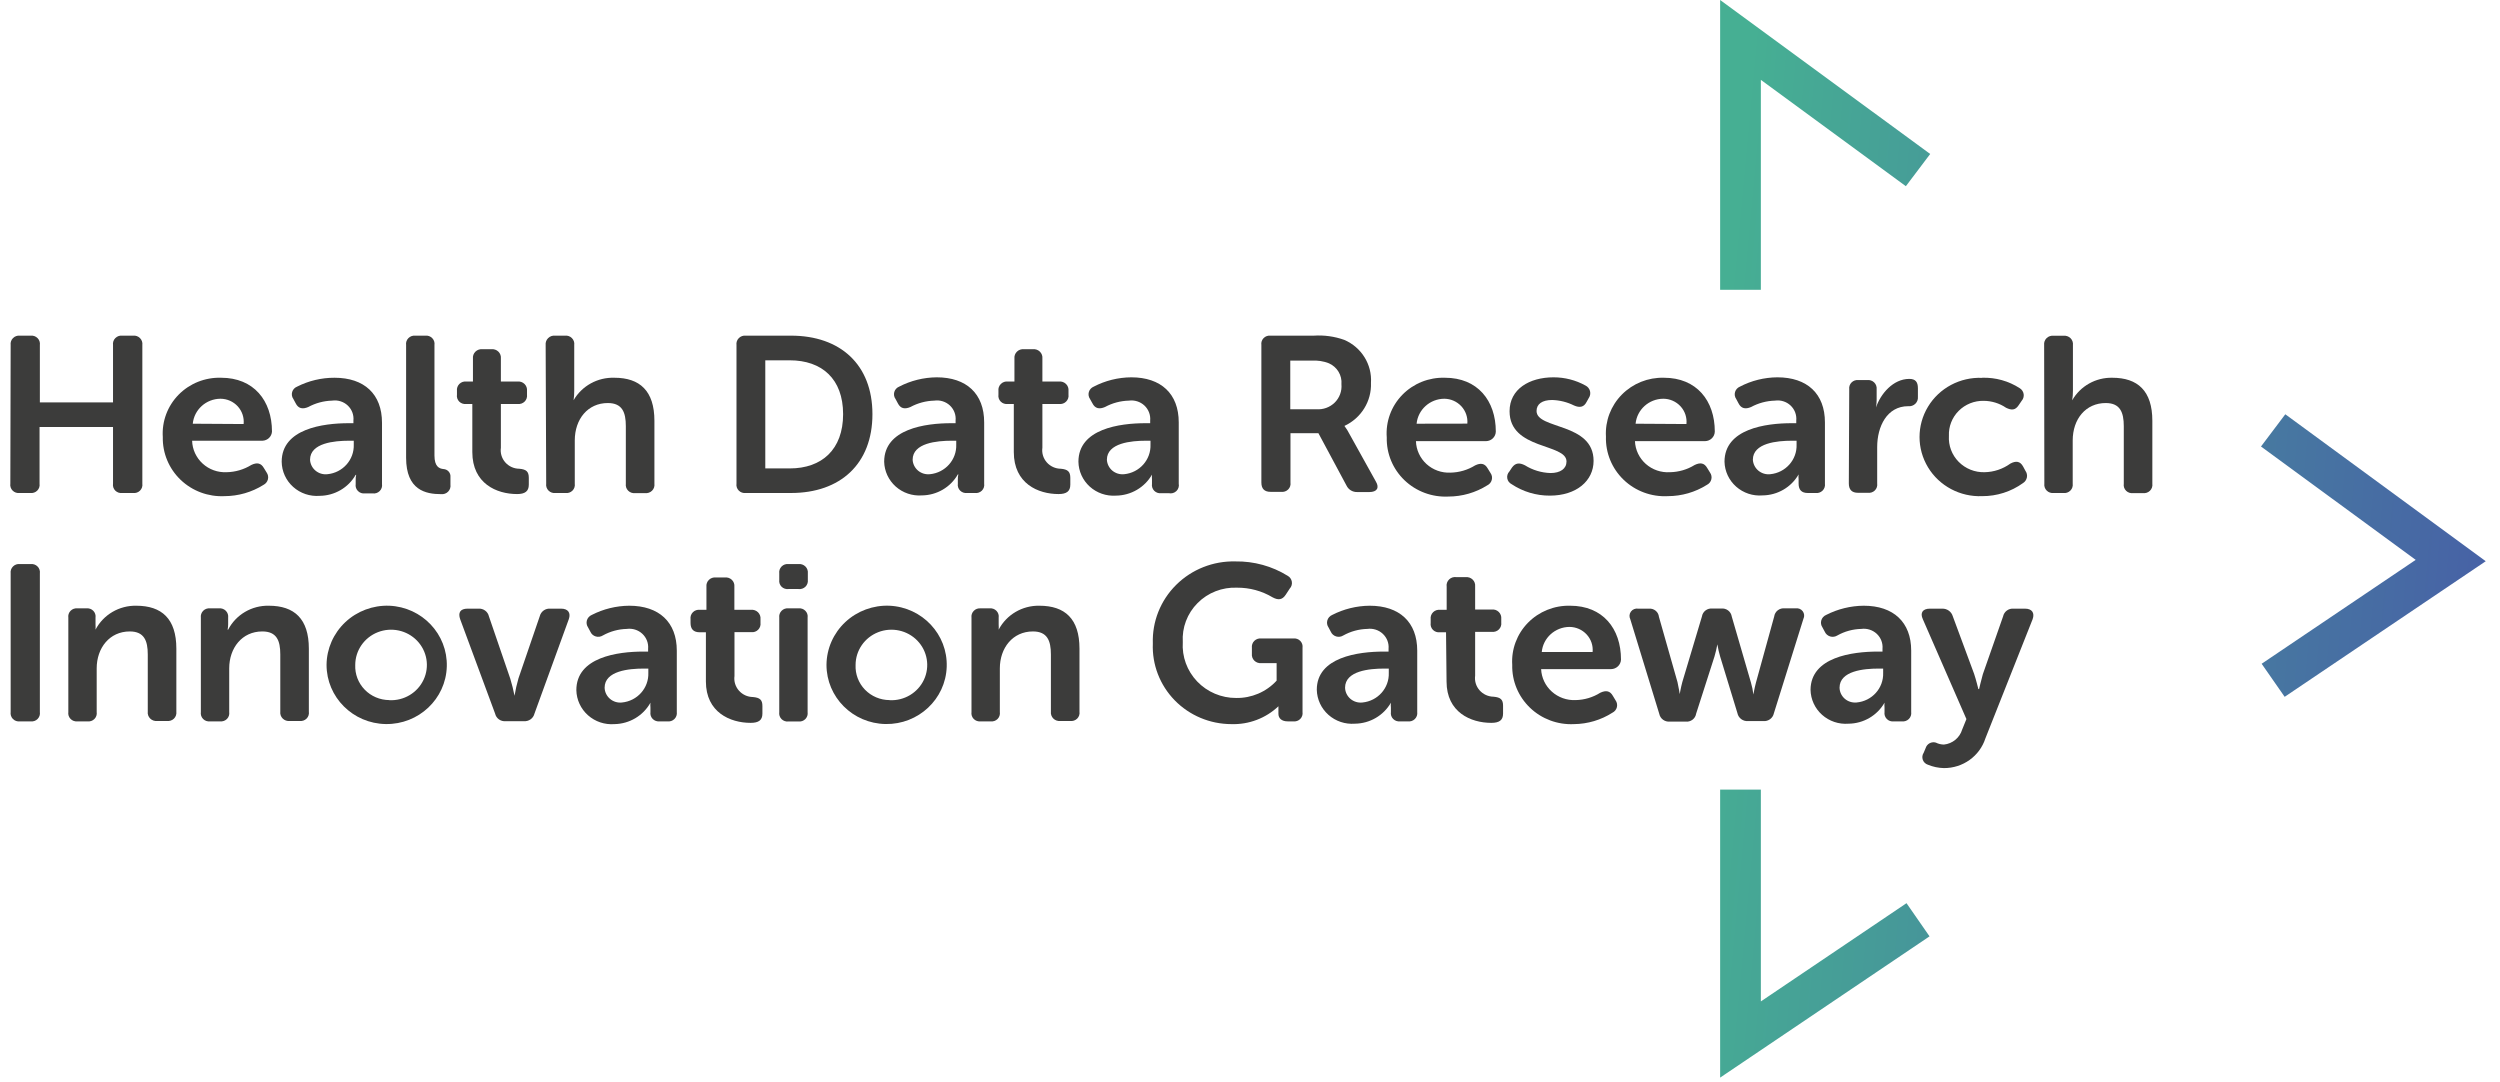
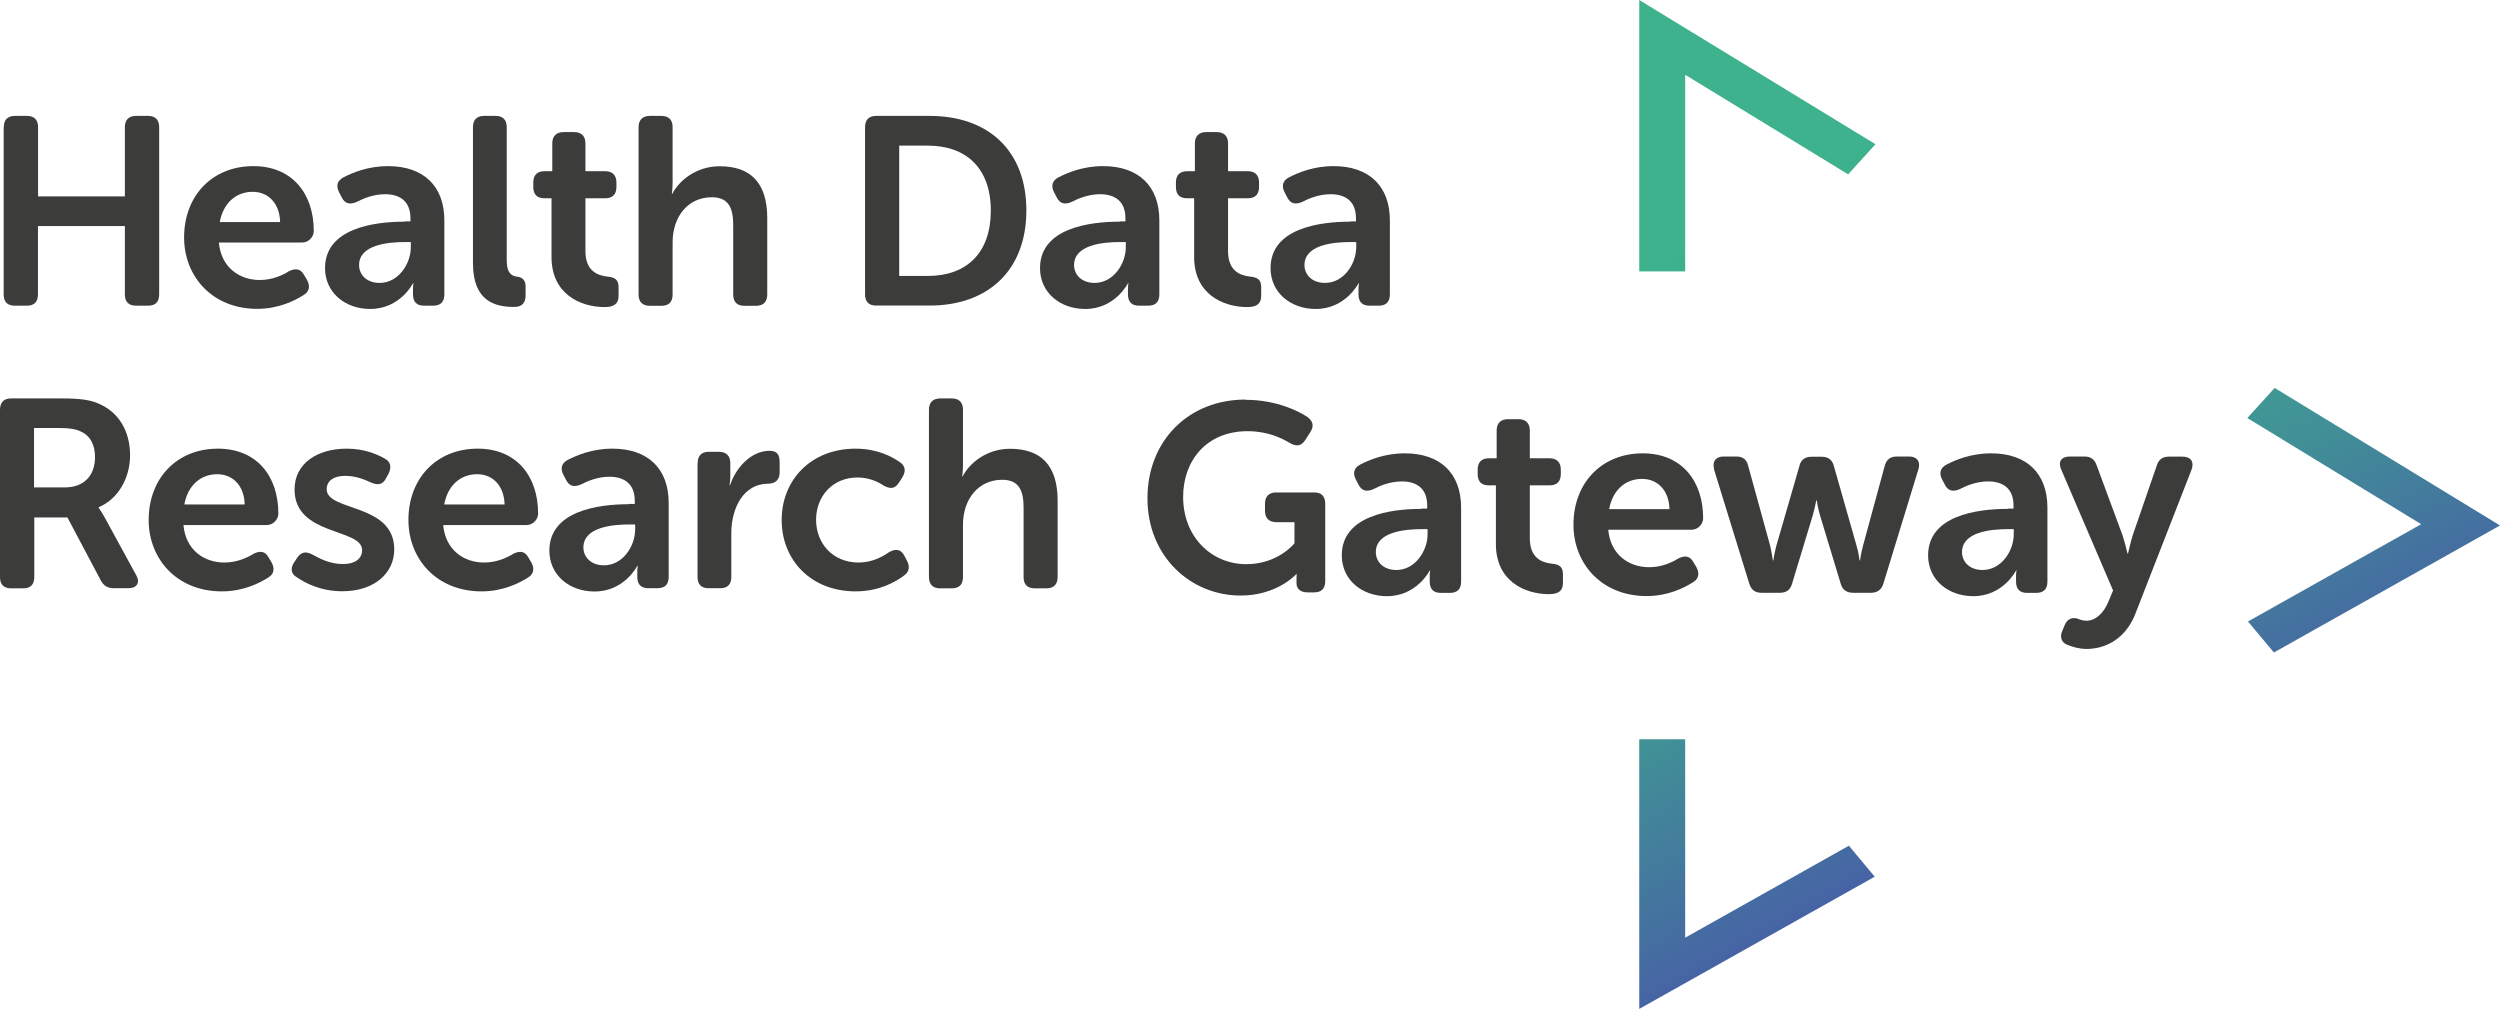
- <svg xmlns="http://www.w3.org/2000/svg" width="111" height="48" viewBox="0 0 111 48" fill="none">
-   <path d="M0.473 15.318C0.458 15.206 0.496 15.093 0.577 15.012C0.657 14.931 0.771 14.891 0.885 14.903H1.359C1.473 14.891 1.587 14.931 1.667 15.012C1.748 15.093 1.786 15.206 1.77 15.318V17.867H5.018V15.318C5.002 15.205 5.041 15.091 5.122 15.01C5.204 14.929 5.319 14.889 5.434 14.903H5.908C6.022 14.891 6.136 14.931 6.216 15.012C6.297 15.093 6.335 15.206 6.32 15.318V21.474C6.337 21.587 6.299 21.701 6.218 21.782C6.138 21.864 6.023 21.903 5.908 21.889H5.434C5.319 21.905 5.202 21.866 5.12 21.785C5.038 21.703 5 21.588 5.018 21.474V18.958H1.756V21.474C1.774 21.587 1.736 21.701 1.655 21.782C1.574 21.864 1.459 21.903 1.344 21.889H0.871C0.756 21.903 0.641 21.864 0.56 21.782C0.479 21.701 0.442 21.587 0.459 21.474L0.473 15.318Z" fill="#3C3C3B" />
-   <path fill-rule="evenodd" clip-rule="evenodd" d="M12.076 19.163C12.076 17.788 11.266 16.772 9.818 16.772C9.109 16.75 8.424 17.023 7.931 17.524C7.438 18.026 7.183 18.709 7.228 19.405C7.213 20.119 7.5 20.806 8.019 21.304C8.539 21.801 9.245 22.064 9.969 22.029C10.582 22.027 11.181 21.854 11.697 21.53C11.795 21.481 11.867 21.392 11.895 21.287C11.922 21.181 11.902 21.07 11.839 20.98L11.716 20.78C11.588 20.556 11.408 20.523 11.157 20.645C10.828 20.848 10.448 20.959 10.059 20.966C9.667 20.984 9.284 20.846 8.997 20.583C8.709 20.32 8.541 19.954 8.53 19.568H11.659C11.883 19.557 12.062 19.382 12.076 19.163ZM10.556 18.042C10.751 18.256 10.846 18.541 10.817 18.827L8.559 18.813C8.619 18.188 9.151 17.708 9.789 17.704C10.082 17.705 10.36 17.828 10.556 18.042Z" fill="#3C3C3B" />
-   <path fill-rule="evenodd" clip-rule="evenodd" d="M15.692 18.79H15.484C14.343 18.79 12.507 19.037 12.507 20.5C12.512 20.927 12.696 21.332 13.017 21.619C13.337 21.906 13.764 22.05 14.196 22.015C14.859 22.008 15.468 21.652 15.792 21.083H15.815C15.798 21.153 15.79 21.225 15.792 21.297V21.493C15.774 21.605 15.812 21.72 15.893 21.801C15.974 21.883 16.089 21.922 16.203 21.907H16.544C16.66 21.924 16.776 21.885 16.858 21.803C16.941 21.721 16.979 21.606 16.961 21.493V18.771C16.961 17.499 16.175 16.772 14.854 16.772C14.275 16.77 13.703 16.906 13.188 17.168C13.083 17.21 13.003 17.297 12.972 17.404C12.94 17.512 12.961 17.628 13.027 17.718L13.127 17.904C13.245 18.142 13.434 18.179 13.685 18.072C14.011 17.896 14.374 17.798 14.745 17.788C14.998 17.751 15.253 17.83 15.438 18.003C15.623 18.176 15.717 18.423 15.692 18.673V18.79ZM15.707 19.736C15.732 20.411 15.22 20.989 14.537 21.055H14.533C14.343 21.076 14.153 21.018 14.008 20.896C13.863 20.775 13.775 20.599 13.766 20.412C13.766 19.666 14.854 19.568 15.493 19.568H15.707V19.736Z" fill="#3C3C3B" />
-   <path d="M18.031 15.318C18.015 15.206 18.053 15.093 18.134 15.012C18.214 14.931 18.328 14.891 18.442 14.903H18.883C18.997 14.89 19.11 14.931 19.19 15.012C19.27 15.093 19.307 15.206 19.29 15.318V20.225C19.29 20.719 19.503 20.808 19.692 20.826C19.782 20.831 19.865 20.872 19.923 20.939C19.981 21.006 20.009 21.093 20 21.181V21.516C20.017 21.63 19.979 21.746 19.897 21.829C19.816 21.912 19.7 21.953 19.583 21.94C18.902 21.94 18.031 21.763 18.031 20.323V15.318Z" fill="#3C3C3B" />
-   <path d="M20.971 17.937H20.701C20.586 17.951 20.471 17.912 20.39 17.831C20.309 17.749 20.271 17.635 20.289 17.522V17.355C20.275 17.241 20.315 17.127 20.397 17.046C20.479 16.965 20.595 16.926 20.71 16.94H20.999V15.919C20.987 15.806 21.027 15.694 21.109 15.613C21.191 15.533 21.305 15.493 21.42 15.505H21.818C21.933 15.493 22.047 15.533 22.129 15.613C22.211 15.694 22.251 15.806 22.239 15.919V16.94H22.978C23.093 16.928 23.207 16.968 23.289 17.048C23.37 17.129 23.411 17.241 23.399 17.355V17.522C23.414 17.635 23.376 17.747 23.296 17.828C23.215 17.91 23.101 17.95 22.987 17.937H22.239V19.88C22.206 20.114 22.277 20.35 22.434 20.529C22.591 20.707 22.818 20.811 23.058 20.812C23.37 20.84 23.479 20.938 23.479 21.218V21.521C23.479 21.814 23.309 21.936 22.959 21.936C22.05 21.936 20.971 21.47 20.971 20.072V17.937Z" fill="#3C3C3B" />
-   <path d="M24.227 15.318C24.215 15.205 24.256 15.092 24.337 15.012C24.419 14.931 24.534 14.891 24.649 14.903H25.079C25.194 14.889 25.31 14.929 25.391 15.01C25.473 15.091 25.512 15.205 25.496 15.318V17.345C25.497 17.487 25.487 17.629 25.468 17.769C25.837 17.131 26.535 16.747 27.28 16.772C28.407 16.772 29.056 17.355 29.056 18.683V21.479C29.071 21.592 29.033 21.706 28.951 21.787C28.869 21.868 28.754 21.908 28.639 21.894H28.208C28.092 21.909 27.976 21.871 27.893 21.789C27.81 21.708 27.771 21.593 27.787 21.479V18.92C27.787 18.31 27.631 17.895 26.987 17.895C26.102 17.895 25.52 18.604 25.52 19.559V21.474C25.537 21.588 25.499 21.703 25.417 21.785C25.335 21.866 25.219 21.905 25.103 21.889H24.672C24.556 21.905 24.44 21.866 24.357 21.785C24.274 21.703 24.235 21.588 24.251 21.474L24.227 15.318Z" fill="#3C3C3B" />
-   <path fill-rule="evenodd" clip-rule="evenodd" d="M32.804 15.012C32.723 15.093 32.685 15.206 32.7 15.318V21.474C32.683 21.587 32.721 21.701 32.802 21.782C32.883 21.864 32.998 21.903 33.112 21.889H35.12C37.316 21.889 38.736 20.593 38.736 18.389C38.736 16.185 37.306 14.903 35.12 14.903H33.112C32.998 14.891 32.884 14.931 32.804 15.012ZM37.434 18.389C37.434 19.96 36.487 20.798 35.067 20.798H33.979V15.998H35.067C36.487 15.998 37.434 16.819 37.434 18.389Z" fill="#3C3C3B" />
-   <path fill-rule="evenodd" clip-rule="evenodd" d="M42.428 18.79H42.234C41.093 18.79 39.257 19.037 39.257 20.5C39.267 20.921 39.453 21.319 39.769 21.602C40.086 21.884 40.506 22.027 40.933 21.996C41.596 21.989 42.204 21.634 42.528 21.064H42.551C42.534 21.134 42.526 21.206 42.528 21.279V21.474C42.511 21.587 42.548 21.701 42.629 21.782C42.71 21.864 42.825 21.903 42.94 21.889H43.281C43.396 21.905 43.513 21.866 43.595 21.785C43.677 21.703 43.715 21.588 43.697 21.474V18.753C43.697 17.48 42.911 16.753 41.591 16.753C41.008 16.758 40.435 16.9 39.92 17.168C39.815 17.211 39.736 17.299 39.706 17.406C39.675 17.513 39.697 17.628 39.763 17.718L39.863 17.904C39.981 18.142 40.17 18.179 40.421 18.072C40.747 17.896 41.11 17.798 41.482 17.788C41.734 17.751 41.989 17.83 42.175 18.003C42.359 18.176 42.453 18.424 42.428 18.673V18.79ZM42.457 19.736C42.483 20.411 41.97 20.989 41.288 21.055H41.283C41.094 21.074 40.905 21.016 40.761 20.895C40.617 20.773 40.53 20.598 40.521 20.412C40.521 19.666 41.609 19.568 42.248 19.568H42.457V19.736Z" fill="#3C3C3B" />
-   <path d="M45.013 17.937H44.743C44.628 17.951 44.513 17.912 44.432 17.831C44.352 17.749 44.314 17.635 44.331 17.522V17.355C44.317 17.241 44.357 17.127 44.44 17.046C44.522 16.965 44.637 16.926 44.753 16.94H45.041V15.919C45.029 15.806 45.07 15.694 45.152 15.613C45.233 15.533 45.348 15.493 45.463 15.505H45.86C45.975 15.493 46.09 15.533 46.171 15.613C46.253 15.694 46.294 15.806 46.282 15.919V16.94H47.02C47.135 16.928 47.249 16.968 47.331 17.048C47.413 17.129 47.453 17.241 47.441 17.355V17.522C47.457 17.635 47.419 17.747 47.338 17.828C47.258 17.91 47.144 17.95 47.03 17.937H46.282V19.88C46.249 20.114 46.32 20.35 46.477 20.529C46.634 20.707 46.861 20.811 47.101 20.812C47.408 20.84 47.522 20.938 47.522 21.218V21.521C47.522 21.814 47.352 21.936 47.001 21.936C46.092 21.936 45.013 21.47 45.013 20.072V17.937Z" fill="#3C3C3B" />
-   <path fill-rule="evenodd" clip-rule="evenodd" d="M51.068 18.79H50.859C49.718 18.79 47.882 19.037 47.882 20.5C47.889 20.921 48.071 21.321 48.386 21.606C48.701 21.89 49.121 22.035 49.548 22.006C50.212 21.999 50.823 21.644 51.148 21.073C51.141 21.145 51.141 21.216 51.148 21.288V21.483C51.131 21.596 51.168 21.71 51.249 21.792C51.33 21.873 51.445 21.913 51.56 21.898H51.896C52.017 21.924 52.143 21.888 52.232 21.803C52.321 21.717 52.36 21.594 52.336 21.474V18.753C52.336 17.48 51.546 16.753 50.23 16.753C49.647 16.757 49.074 16.899 48.559 17.168C48.455 17.211 48.376 17.299 48.345 17.405C48.314 17.512 48.333 17.627 48.398 17.718L48.502 17.904C48.62 18.142 48.81 18.179 49.06 18.072C49.386 17.895 49.749 17.798 50.121 17.788C50.373 17.753 50.627 17.833 50.812 18.005C50.996 18.178 51.09 18.424 51.068 18.673V18.79ZM51.082 19.736C51.108 20.411 50.595 20.989 49.912 21.055H49.908C49.719 21.074 49.53 21.016 49.386 20.895C49.242 20.773 49.155 20.598 49.146 20.412C49.146 19.666 50.234 19.568 50.873 19.568H51.082V19.736Z" fill="#3C3C3B" />
-   <path fill-rule="evenodd" clip-rule="evenodd" d="M56.104 15.012C56.025 15.093 55.988 15.206 56.005 15.318V21.423C56.005 21.703 56.142 21.838 56.412 21.838H56.885C57 21.852 57.115 21.813 57.196 21.731C57.277 21.65 57.314 21.536 57.297 21.423V19.233H58.537L59.787 21.563C59.873 21.742 60.059 21.853 60.26 21.847H60.8C61.131 21.847 61.259 21.665 61.089 21.381L59.919 19.275C59.855 19.147 59.779 19.025 59.692 18.911C60.439 18.564 60.903 17.812 60.871 17C60.924 16.181 60.448 15.416 59.683 15.09C59.251 14.936 58.792 14.873 58.334 14.903H56.412C56.298 14.89 56.184 14.931 56.104 15.012ZM59.264 17.872C59.048 18.085 58.748 18.195 58.443 18.17H57.288V16.012H58.234C58.496 15.995 58.758 16.034 59.001 16.129C59.37 16.291 59.595 16.665 59.56 17.061C59.587 17.361 59.479 17.658 59.264 17.872Z" fill="#3C3C3B" />
-   <path fill-rule="evenodd" clip-rule="evenodd" d="M66.414 19.163C66.414 17.788 65.605 16.772 64.156 16.772C63.444 16.749 62.756 17.025 62.263 17.53C61.77 18.036 61.519 18.725 61.572 19.424C61.555 20.137 61.84 20.825 62.359 21.322C62.878 21.82 63.584 22.082 64.308 22.047C64.92 22.046 65.519 21.873 66.035 21.549C66.135 21.501 66.208 21.412 66.235 21.306C66.263 21.2 66.242 21.088 66.177 20.999L66.054 20.799C65.927 20.575 65.747 20.542 65.496 20.663C65.166 20.867 64.787 20.979 64.397 20.985C64.005 21.003 63.623 20.864 63.335 20.602C63.048 20.339 62.88 19.973 62.868 19.587H65.979C66.216 19.584 66.409 19.397 66.414 19.163ZM64.883 18.037C65.077 18.247 65.174 18.526 65.15 18.809L62.897 18.813C62.958 18.188 63.489 17.708 64.128 17.704C64.416 17.707 64.689 17.828 64.883 18.037Z" fill="#3C3C3B" />
-   <path d="M67.016 20.934L67.134 20.756C67.285 20.552 67.456 20.533 67.707 20.659C68.047 20.872 68.439 20.991 68.843 21.003C69.283 21.003 69.553 20.808 69.553 20.491C69.553 19.675 67.025 19.983 67.025 18.259C67.025 17.275 67.906 16.753 68.975 16.753C69.473 16.752 69.962 16.877 70.395 17.117C70.495 17.166 70.568 17.256 70.596 17.362C70.624 17.468 70.604 17.581 70.542 17.672L70.443 17.849C70.324 18.082 70.135 18.114 69.884 18.002C69.583 17.852 69.251 17.769 68.914 17.76C68.474 17.76 68.223 17.937 68.223 18.249C68.223 19.074 70.755 18.753 70.755 20.463C70.755 21.348 69.993 22.006 68.814 22.006C68.209 22.009 67.617 21.831 67.115 21.497C67.013 21.446 66.942 21.351 66.923 21.24C66.903 21.129 66.938 21.016 67.016 20.934Z" fill="#3C3C3B" />
-   <path fill-rule="evenodd" clip-rule="evenodd" d="M76.137 19.163C76.137 17.788 75.328 16.772 73.879 16.772C73.177 16.753 72.499 17.024 72.01 17.52C71.52 18.016 71.264 18.691 71.304 19.382C71.281 20.101 71.565 20.798 72.088 21.301C72.611 21.804 73.324 22.068 74.055 22.029C74.667 22.027 75.266 21.855 75.782 21.53C75.882 21.482 75.955 21.393 75.982 21.287C76.01 21.182 75.988 21.069 75.924 20.98L75.801 20.78C75.674 20.556 75.494 20.523 75.243 20.645C74.913 20.849 74.534 20.96 74.144 20.966C73.752 20.99 73.366 20.858 73.073 20.598C72.781 20.338 72.608 19.974 72.592 19.587H75.702C75.939 19.584 76.132 19.397 76.137 19.163ZM74.617 18.042C74.813 18.256 74.907 18.541 74.878 18.827L72.62 18.813C72.681 18.188 73.212 17.708 73.851 17.704C74.143 17.705 74.421 17.828 74.617 18.042Z" fill="#3C3C3B" />
-   <path fill-rule="evenodd" clip-rule="evenodd" d="M79.754 18.79H79.546C78.405 18.79 76.568 19.037 76.568 20.5C76.578 20.924 76.765 21.324 77.085 21.607C77.405 21.89 77.829 22.031 78.258 21.996C78.922 21.989 79.532 21.634 79.858 21.064C79.85 21.135 79.85 21.207 79.858 21.279V21.474C79.858 21.754 79.995 21.889 80.265 21.889H80.606C80.722 21.905 80.838 21.866 80.921 21.785C81.004 21.703 81.043 21.588 81.027 21.474V18.753C81.027 17.48 80.237 16.753 78.916 16.753C78.335 16.757 77.763 16.899 77.25 17.168C77.146 17.211 77.067 17.299 77.036 17.405C77.005 17.512 77.024 17.627 77.089 17.718L77.188 17.904C77.306 18.142 77.496 18.179 77.747 18.072C78.072 17.896 78.436 17.798 78.807 17.788C79.059 17.751 79.315 17.83 79.5 18.003C79.685 18.176 79.778 18.424 79.754 18.673V18.79ZM79.768 19.736C79.794 20.411 79.281 20.989 78.599 21.055C78.409 21.076 78.218 21.018 78.072 20.897C77.926 20.775 77.838 20.6 77.827 20.412C77.827 19.666 78.916 19.568 79.555 19.568H79.768V19.736Z" fill="#3C3C3B" />
-   <path d="M82.106 17.285C82.091 17.174 82.129 17.062 82.208 16.982C82.288 16.902 82.4 16.862 82.514 16.875H82.902C83.016 16.861 83.131 16.9 83.213 16.98C83.295 17.059 83.335 17.172 83.323 17.285V17.751C83.323 17.865 83.313 17.978 83.295 18.091C83.493 17.494 84.052 16.823 84.772 16.823C85.051 16.823 85.155 16.963 85.155 17.238V17.62C85.166 17.735 85.123 17.848 85.04 17.928C84.956 18.009 84.84 18.048 84.724 18.035C83.778 18.035 83.347 18.939 83.347 19.852V21.465C83.364 21.578 83.326 21.692 83.246 21.773C83.165 21.855 83.05 21.894 82.935 21.88H82.495C82.225 21.88 82.088 21.744 82.088 21.465L82.106 17.285Z" fill="#3C3C3B" />
-   <path d="M88.009 16.772C88.602 16.754 89.185 16.917 89.68 17.238C89.773 17.297 89.835 17.392 89.851 17.5C89.866 17.607 89.833 17.716 89.761 17.797L89.628 17.993C89.477 18.221 89.311 18.221 89.07 18.105C88.779 17.907 88.434 17.8 88.08 17.797C87.661 17.788 87.257 17.95 86.963 18.245C86.67 18.54 86.514 18.941 86.532 19.354C86.506 19.78 86.662 20.198 86.964 20.504C87.266 20.811 87.685 20.979 88.118 20.966C88.529 20.958 88.928 20.824 89.259 20.584C89.51 20.449 89.699 20.477 89.827 20.715L89.927 20.901C89.99 20.987 90.015 21.095 89.994 21.199C89.973 21.304 89.909 21.395 89.818 21.451C89.293 21.829 88.659 22.032 88.009 22.029C87.03 22.069 86.106 21.578 85.604 20.749C85.102 19.919 85.102 18.886 85.604 18.057C86.106 17.227 87.03 16.736 88.009 16.777V16.772Z" fill="#3C3C3B" />
-   <path d="M90.76 15.318C90.747 15.204 90.788 15.091 90.871 15.011C90.954 14.931 91.07 14.893 91.186 14.908H91.617C91.732 14.894 91.847 14.934 91.93 15.014C92.012 15.095 92.052 15.209 92.038 15.323V17.35C92.039 17.492 92.028 17.634 92.005 17.774C92.365 17.142 93.049 16.757 93.785 16.772C94.916 16.772 95.564 17.355 95.564 18.683V21.479C95.58 21.593 95.541 21.708 95.458 21.789C95.376 21.871 95.259 21.909 95.143 21.894H94.717C94.601 21.911 94.483 21.873 94.4 21.791C94.316 21.709 94.278 21.593 94.296 21.479V18.92C94.296 18.31 94.135 17.895 93.496 17.895C92.606 17.895 92.028 18.604 92.028 19.559V21.474C92.044 21.588 92.005 21.703 91.922 21.785C91.84 21.866 91.723 21.905 91.607 21.889H91.186C91.071 21.903 90.955 21.864 90.874 21.782C90.792 21.701 90.754 21.587 90.769 21.474L90.76 15.318Z" fill="#3C3C3B" />
-   <path d="M0.473 25.459C0.458 25.346 0.496 25.233 0.577 25.152C0.657 25.071 0.771 25.031 0.885 25.044H1.359C1.473 25.031 1.587 25.071 1.667 25.152C1.748 25.233 1.786 25.346 1.77 25.459V31.615C1.788 31.727 1.75 31.841 1.669 31.923C1.588 32.005 1.473 32.044 1.359 32.029H0.885C0.77 32.044 0.655 32.005 0.574 31.923C0.494 31.841 0.456 31.727 0.473 31.615V25.459Z" fill="#3C3C3B" />
-   <path d="M3.034 27.425C3.017 27.314 3.054 27.2 3.134 27.119C3.214 27.038 3.327 26.998 3.441 27.011H3.834C3.948 26.998 4.062 27.038 4.142 27.119C4.222 27.2 4.258 27.314 4.241 27.425V27.728C4.246 27.804 4.246 27.881 4.241 27.956C4.589 27.292 5.291 26.88 6.05 26.894C7.181 26.894 7.83 27.472 7.83 28.8V31.596C7.845 31.71 7.806 31.825 7.724 31.907C7.641 31.988 7.524 32.026 7.408 32.011H6.982C6.867 32.025 6.751 31.985 6.669 31.904C6.587 31.823 6.547 31.71 6.561 31.596V29.056C6.561 28.446 6.4 28.036 5.761 28.036C4.862 28.036 4.293 28.772 4.293 29.676V31.615C4.311 31.727 4.273 31.842 4.192 31.923C4.112 32.005 3.996 32.044 3.882 32.029H3.441C3.327 32.042 3.214 32.002 3.134 31.921C3.054 31.84 3.017 31.727 3.034 31.615V27.425Z" fill="#3C3C3B" />
-   <path d="M8.918 27.425C8.903 27.313 8.941 27.2 9.021 27.119C9.102 27.038 9.216 26.998 9.33 27.011H9.718C9.833 26.998 9.946 27.038 10.027 27.119C10.107 27.2 10.145 27.313 10.13 27.425V27.728C10.129 27.805 10.121 27.881 10.106 27.956H10.13C10.476 27.29 11.178 26.877 11.938 26.894C13.065 26.894 13.713 27.472 13.713 28.8V31.596C13.731 31.71 13.693 31.825 13.611 31.907C13.529 31.988 13.412 32.027 13.297 32.011H12.866C12.751 32.025 12.635 31.985 12.553 31.904C12.471 31.823 12.431 31.71 12.445 31.596V29.056C12.445 28.446 12.289 28.036 11.645 28.036C10.745 28.036 10.177 28.772 10.177 29.676V31.615C10.194 31.727 10.158 31.84 10.078 31.921C9.998 32.002 9.884 32.042 9.77 32.029H9.33C9.215 32.044 9.1 32.005 9.019 31.923C8.938 31.841 8.901 31.727 8.918 31.615V27.425Z" fill="#3C3C3B" />
-   <path fill-rule="evenodd" clip-rule="evenodd" d="M19.838 29.595C19.88 28.159 18.742 26.955 17.283 26.894C16.558 26.869 15.853 27.133 15.329 27.627C14.805 28.122 14.505 28.803 14.499 29.518C14.498 30.955 15.67 32.127 17.13 32.148C18.59 32.169 19.796 31.032 19.838 29.595ZM18.808 30.178C18.537 30.76 17.933 31.121 17.283 31.088V31.084C16.87 31.081 16.475 30.914 16.191 30.619C15.906 30.325 15.755 29.929 15.773 29.522C15.774 28.882 16.171 28.307 16.775 28.07C17.379 27.833 18.069 27.982 18.517 28.446C18.965 28.911 19.08 29.597 18.808 30.178Z" fill="#3C3C3B" />
-   <path d="M20.431 27.491C20.331 27.206 20.431 27.024 20.762 27.024H21.236C21.459 27.006 21.662 27.153 21.709 27.369L22.656 30.133C22.732 30.383 22.795 30.636 22.845 30.892C22.888 30.631 22.946 30.373 23.02 30.119L23.967 27.355C24.02 27.145 24.221 27.004 24.44 27.024H24.914C25.221 27.024 25.354 27.211 25.255 27.491L23.73 31.685C23.679 31.897 23.477 32.04 23.257 32.02H22.457C22.235 32.044 22.031 31.899 21.983 31.685L20.431 27.491Z" fill="#3C3C3B" />
-   <path fill-rule="evenodd" clip-rule="evenodd" d="M28.776 28.93H28.563C27.427 28.93 25.586 29.177 25.59 30.645C25.599 31.07 25.786 31.472 26.106 31.757C26.426 32.042 26.851 32.184 27.28 32.151C27.948 32.14 28.559 31.777 28.88 31.2C28.873 31.273 28.873 31.346 28.88 31.419V31.615C28.863 31.727 28.9 31.84 28.98 31.921C29.06 32.002 29.174 32.042 29.288 32.029H29.628C29.744 32.045 29.861 32.007 29.944 31.925C30.026 31.844 30.066 31.729 30.05 31.615V28.889C30.05 27.621 29.259 26.894 27.938 26.894C27.358 26.899 26.787 27.039 26.272 27.304C26.168 27.348 26.09 27.436 26.058 27.544C26.027 27.651 26.047 27.767 26.111 27.859L26.211 28.045C26.254 28.148 26.342 28.226 26.45 28.258C26.558 28.291 26.675 28.274 26.769 28.213C27.093 28.033 27.457 27.933 27.829 27.924C28.081 27.889 28.336 27.969 28.52 28.141C28.705 28.314 28.799 28.56 28.776 28.809V28.93ZM28.786 29.872C28.811 30.547 28.299 31.125 27.616 31.191C27.424 31.213 27.23 31.154 27.084 31.029C26.937 30.904 26.85 30.725 26.845 30.534C26.845 29.783 27.934 29.685 28.573 29.685H28.786V29.872Z" fill="#3C3C3B" />
-   <path d="M31.342 28.073H31.067C30.797 28.073 30.66 27.938 30.66 27.658V27.491C30.645 27.377 30.683 27.264 30.765 27.182C30.846 27.101 30.962 27.062 31.077 27.076H31.366V26.05C31.353 25.938 31.394 25.825 31.476 25.745C31.558 25.666 31.672 25.627 31.787 25.64H32.184C32.299 25.627 32.413 25.666 32.495 25.745C32.578 25.825 32.618 25.938 32.606 26.05V27.076H33.344C33.459 27.064 33.574 27.104 33.655 27.184C33.737 27.265 33.778 27.377 33.766 27.491V27.654C33.781 27.766 33.743 27.879 33.662 27.96C33.582 28.041 33.468 28.081 33.354 28.068H32.611V30.016C32.579 30.25 32.651 30.485 32.808 30.663C32.964 30.841 33.19 30.945 33.429 30.948C33.742 30.976 33.851 31.074 33.851 31.349V31.685C33.851 31.978 33.68 32.095 33.33 32.095C32.421 32.095 31.342 31.629 31.342 30.259V28.073Z" fill="#3C3C3B" />
-   <path fill-rule="evenodd" clip-rule="evenodd" d="M34.599 25.459V25.752C34.585 25.863 34.624 25.974 34.704 26.053C34.785 26.131 34.898 26.168 35.011 26.153H35.451C35.564 26.168 35.677 26.131 35.759 26.053C35.84 25.974 35.88 25.864 35.868 25.752V25.459C35.881 25.346 35.842 25.233 35.761 25.152C35.68 25.072 35.566 25.032 35.451 25.044H35.011C34.897 25.031 34.783 25.071 34.702 25.152C34.622 25.233 34.584 25.346 34.599 25.459ZM34.702 27.119C34.622 27.2 34.584 27.313 34.599 27.425V31.619C34.582 31.732 34.619 31.846 34.7 31.928C34.781 32.009 34.896 32.049 35.011 32.034H35.451C35.565 32.047 35.679 32.007 35.758 31.926C35.838 31.844 35.875 31.731 35.858 31.619V27.425C35.875 27.313 35.838 27.2 35.758 27.119C35.679 27.038 35.565 26.998 35.451 27.01H35.011C34.896 26.998 34.782 27.038 34.702 27.119Z" fill="#3C3C3B" />
-   <path fill-rule="evenodd" clip-rule="evenodd" d="M42.034 29.607C42.083 28.172 40.954 26.965 39.498 26.894C38.77 26.864 38.06 27.126 37.532 27.62C37.003 28.115 36.702 28.8 36.696 29.518C36.695 30.953 37.863 32.123 39.321 32.147C40.778 32.171 41.986 31.041 42.034 29.607ZM41.024 30.178C40.752 30.76 40.148 31.121 39.498 31.088V31.084C39.085 31.083 38.689 30.916 38.404 30.621C38.119 30.326 37.969 29.929 37.988 29.522C37.989 28.882 38.386 28.307 38.99 28.07C39.594 27.833 40.284 27.982 40.732 28.446C41.18 28.911 41.295 29.597 41.024 30.178Z" fill="#3C3C3B" />
-   <path d="M43.134 27.425C43.119 27.314 43.156 27.202 43.236 27.121C43.315 27.04 43.427 27 43.541 27.011H43.934C44.048 26.998 44.161 27.038 44.241 27.119C44.321 27.2 44.358 27.314 44.341 27.425V27.728C44.346 27.804 44.346 27.881 44.341 27.956C44.689 27.292 45.39 26.88 46.149 26.894C47.281 26.894 47.929 27.472 47.929 28.8V31.596C47.947 31.71 47.909 31.825 47.827 31.907C47.745 31.988 47.628 32.027 47.513 32.011H47.082C46.966 32.025 46.851 31.985 46.769 31.904C46.687 31.823 46.647 31.71 46.66 31.596V29.056C46.66 28.446 46.499 28.036 45.861 28.036C44.961 28.036 44.393 28.772 44.393 29.676V31.615C44.41 31.727 44.373 31.842 44.292 31.923C44.211 32.005 44.096 32.044 43.981 32.029H43.541C43.427 32.042 43.313 32.002 43.233 31.921C43.154 31.84 43.117 31.727 43.134 31.615V27.425Z" fill="#3C3C3B" />
-   <path d="M54.855 24.927C55.674 24.915 56.48 25.136 57.174 25.566C57.273 25.621 57.34 25.718 57.358 25.829C57.376 25.939 57.341 26.052 57.264 26.134L57.084 26.409C56.933 26.638 56.753 26.656 56.502 26.521C56.027 26.237 55.481 26.089 54.926 26.093C54.27 26.065 53.633 26.312 53.174 26.774C52.714 27.235 52.475 27.866 52.516 28.511C52.474 29.154 52.705 29.786 53.153 30.256C53.602 30.726 54.228 30.992 54.883 30.99C55.567 31.002 56.223 30.722 56.682 30.221V29.443H56.005C55.89 29.455 55.776 29.415 55.694 29.335C55.612 29.254 55.572 29.142 55.584 29.028V28.763C55.57 28.649 55.609 28.535 55.692 28.454C55.774 28.374 55.889 28.334 56.005 28.348H57.425C57.539 28.335 57.653 28.375 57.732 28.456C57.812 28.538 57.849 28.651 57.832 28.763V31.615C57.849 31.727 57.812 31.84 57.732 31.921C57.653 32.002 57.539 32.042 57.425 32.029H57.174C56.904 32.029 56.762 31.89 56.762 31.694V31.526C56.759 31.47 56.759 31.414 56.762 31.358C56.204 31.889 55.451 32.175 54.675 32.151C53.724 32.15 52.814 31.768 52.156 31.093C51.498 30.417 51.147 29.507 51.186 28.572C51.152 27.601 51.526 26.659 52.221 25.969C52.915 25.279 53.868 24.902 54.855 24.927Z" fill="#3C3C3B" />
-   <path fill-rule="evenodd" clip-rule="evenodd" d="M61.652 28.93H61.439C60.303 28.93 58.462 29.177 58.466 30.627C58.475 31.051 58.662 31.453 58.982 31.738C59.301 32.023 59.726 32.165 60.156 32.132C60.82 32.125 61.43 31.77 61.756 31.2C61.748 31.273 61.748 31.346 61.756 31.419V31.615C61.739 31.727 61.776 31.84 61.856 31.921C61.936 32.002 62.049 32.042 62.163 32.029H62.504C62.62 32.045 62.737 32.007 62.819 31.925C62.902 31.844 62.941 31.729 62.925 31.615V28.889C62.925 27.621 62.135 26.894 60.814 26.894C60.234 26.899 59.663 27.039 59.148 27.304C59.044 27.348 58.965 27.436 58.934 27.544C58.903 27.651 58.922 27.767 58.987 27.859L59.086 28.045C59.13 28.148 59.218 28.226 59.326 28.258C59.434 28.291 59.551 28.274 59.645 28.213C59.969 28.033 60.333 27.933 60.705 27.924C60.957 27.889 61.212 27.969 61.396 28.141C61.581 28.314 61.675 28.56 61.652 28.809V28.93ZM61.662 29.872C61.687 30.547 61.175 31.125 60.492 31.191C60.3 31.213 60.106 31.154 59.959 31.029C59.813 30.904 59.726 30.725 59.721 30.534C59.721 29.783 60.809 29.685 61.449 29.685H61.662V29.872Z" fill="#3C3C3B" />
-   <path d="M64.204 28.073H63.934C63.819 28.087 63.704 28.048 63.623 27.967C63.542 27.885 63.505 27.771 63.522 27.658V27.491C63.508 27.377 63.548 27.263 63.63 27.182C63.712 27.101 63.828 27.062 63.943 27.076H64.232V26.05C64.213 25.931 64.254 25.809 64.343 25.725C64.431 25.64 64.556 25.604 64.677 25.626H65.075C65.189 25.613 65.303 25.652 65.385 25.732C65.468 25.811 65.508 25.924 65.496 26.037V27.062H66.234C66.349 27.05 66.464 27.09 66.545 27.17C66.627 27.251 66.668 27.363 66.656 27.477V27.64C66.671 27.752 66.633 27.865 66.552 27.946C66.472 28.027 66.358 28.067 66.244 28.054H65.496V30.002C65.465 30.236 65.536 30.471 65.693 30.649C65.849 30.827 66.076 30.931 66.315 30.934C66.627 30.962 66.736 31.06 66.736 31.335V31.685C66.736 31.978 66.566 32.095 66.215 32.095C65.306 32.095 64.227 31.629 64.227 30.259L64.204 28.073Z" fill="#3C3C3B" />
-   <path fill-rule="evenodd" clip-rule="evenodd" d="M71.972 29.285C71.972 27.905 71.162 26.894 69.714 26.894C69.009 26.877 68.33 27.152 67.841 27.651C67.352 28.151 67.099 28.83 67.143 29.522C67.126 30.237 67.412 30.925 67.932 31.424C68.452 31.923 69.159 32.186 69.884 32.151C70.491 32.145 71.084 31.969 71.593 31.643C71.692 31.594 71.764 31.505 71.79 31.399C71.816 31.293 71.794 31.181 71.73 31.093L71.612 30.897C71.484 30.669 71.304 30.641 71.053 30.757C70.725 30.964 70.345 31.077 69.955 31.084C69.567 31.101 69.188 30.966 68.901 30.708C68.614 30.45 68.443 30.091 68.426 29.709H71.531C71.77 29.706 71.964 29.519 71.972 29.285ZM70.447 28.17C70.643 28.382 70.739 28.664 70.712 28.949H68.454C68.513 28.322 69.045 27.84 69.685 27.835C69.975 27.837 70.252 27.958 70.447 28.17Z" fill="#3C3C3B" />
-   <path d="M72.384 27.491C72.329 27.381 72.341 27.25 72.415 27.152C72.488 27.054 72.612 27.005 72.734 27.024H73.207C73.433 27.003 73.635 27.165 73.657 27.388L74.481 30.287C74.542 30.552 74.58 30.818 74.58 30.818C74.58 30.818 74.623 30.552 74.694 30.287L75.565 27.374C75.599 27.149 75.809 26.992 76.038 27.02H76.417C76.646 26.992 76.856 27.149 76.89 27.374L77.742 30.305C77.793 30.479 77.829 30.657 77.851 30.837C77.851 30.837 77.894 30.571 77.965 30.305L78.774 27.374C78.804 27.145 79.015 26.983 79.248 27.011H79.721C79.843 26.991 79.966 27.04 80.04 27.138C80.114 27.236 80.126 27.367 80.071 27.477L78.76 31.671C78.715 31.888 78.511 32.037 78.287 32.016H77.614C77.388 32.034 77.184 31.881 77.141 31.661L76.374 29.149C76.322 28.972 76.281 28.791 76.251 28.609C76.218 28.791 76.175 28.972 76.123 29.149L75.309 31.685C75.275 31.91 75.065 32.067 74.836 32.039H74.144C73.92 32.062 73.714 31.912 73.671 31.694L72.384 27.491Z" fill="#3C3C3B" />
-   <path fill-rule="evenodd" clip-rule="evenodd" d="M83.583 28.93H83.375C82.234 28.93 80.398 29.177 80.388 30.627C80.396 31.051 80.581 31.453 80.9 31.738C81.219 32.023 81.644 32.166 82.073 32.132C82.738 32.126 83.348 31.77 83.673 31.2C83.666 31.273 83.666 31.346 83.673 31.419V31.615C83.656 31.727 83.694 31.841 83.775 31.923C83.855 32.005 83.97 32.044 84.085 32.029H84.436C84.551 32.045 84.668 32.007 84.751 31.925C84.834 31.844 84.873 31.729 84.857 31.615V28.889C84.857 27.621 84.066 26.894 82.75 26.894C82.168 26.899 81.596 27.039 81.079 27.304C80.975 27.348 80.897 27.436 80.865 27.544C80.834 27.651 80.854 27.767 80.918 27.859L81.018 28.045C81.062 28.148 81.151 28.226 81.26 28.259C81.368 28.291 81.486 28.274 81.581 28.213C81.903 28.032 82.266 27.933 82.637 27.924C82.889 27.889 83.143 27.969 83.328 28.141C83.512 28.314 83.606 28.56 83.583 28.809V28.93ZM83.612 29.872C83.637 30.552 83.117 31.131 82.428 31.191H82.424C82.234 31.207 82.047 31.146 81.905 31.022C81.763 30.897 81.68 30.721 81.676 30.534C81.676 29.783 82.764 29.685 83.404 29.685H83.612V29.872Z" fill="#3C3C3B" />
-   <path d="M85.95 32.971C86.062 33.027 86.185 33.057 86.31 33.059C86.692 33.02 87.012 32.756 87.12 32.393L87.309 31.927L85.373 27.491C85.24 27.202 85.373 27.024 85.69 27.024H86.23C86.447 27.016 86.642 27.154 86.703 27.36L87.65 29.918C87.74 30.184 87.839 30.594 87.839 30.594H87.872C87.872 30.594 87.962 30.203 88.038 29.937L88.937 27.369C88.982 27.152 89.186 27.003 89.411 27.024H89.908C90.22 27.024 90.348 27.211 90.249 27.491L88.151 32.785C87.897 33.573 87.151 34.108 86.31 34.103C86.066 34.098 85.825 34.047 85.6 33.954C85.493 33.92 85.409 33.839 85.372 33.735C85.335 33.63 85.349 33.515 85.411 33.423L85.501 33.209C85.56 33.022 85.76 32.916 85.95 32.971Z" fill="#3C3C3B" />
-   <path fill-rule="evenodd" clip-rule="evenodd" d="M78.182 12.867H76.374V0L85.7 6.837L84.62 8.267L78.182 3.546V12.867ZM101.467 18.394L100.388 19.825L107.257 24.858L100.417 29.471L101.439 30.939L110.367 24.918L101.467 18.394ZM78.182 44.463V35.059H76.374V47.846L85.671 41.574L84.649 40.101L78.182 44.463Z" fill="url(#paint0_linear_62_1634)" />
+ <svg xmlns="http://www.w3.org/2000/svg" xmlns:xlink="http://www.w3.org/1999/xlink" id="Layer_1" data-name="Layer 1" viewBox="0 0 197.59 79.74">
  <defs>
-     <linearGradient id="paint0_linear_62_1634" x1="76.374" y1="0" x2="114.488" y2="3.546" gradientUnits="userSpaceOnUse">
-       <stop offset="0.041" stop-color="#46AF93" />
-       <stop offset="1" stop-color="#475DA7" />
+     <style>
+       .cls-1 {
+         fill: url(#linear-gradient);
+       }
+ 
+       .cls-1, .cls-2, .cls-3, .cls-4 {
+         stroke-width: 0px;
+       }
+ 
+       .cls-2 {
+         fill: #3c3c3b;
+       }
+ 
+       .cls-3 {
+         fill: url(#linear-gradient-2);
+       }
+ 
+       .cls-4 {
+         fill: url(#linear-gradient-3);
+       }
+     </style>
+     <linearGradient id="linear-gradient" x1="104.03" y1="14.02" x2="149.69" y2="93.31" gradientUnits="userSpaceOnUse">
+       <stop offset=".19" stop-color="#3db28c" />
+       <stop offset=".33" stop-color="#3dae8d" />
+       <stop offset=".45" stop-color="#3ea290" />
+       <stop offset=".58" stop-color="#418e97" />
+       <stop offset=".7" stop-color="#44739f" />
+       <stop offset=".79" stop-color="#475da7" />
    </linearGradient>
+     <linearGradient id="linear-gradient-2" x1="155.56" y1="-10.37" x2="201.19" y2="68.88" xlink:href="#linear-gradient" />
+     <linearGradient id="linear-gradient-3" x1="129.49" y1=".08" x2="175.32" y2="79.68" xlink:href="#linear-gradient" />
  </defs>
+   <path class="cls-2" d="M.3,10.05c0-.57.3-.89.87-.89h.97c.57,0,.87.32.87.89v5.47h6.86v-5.47c0-.57.3-.89.89-.89h.95c.57,0,.87.32.87.89v13.22c0,.59-.3.89-.87.89h-.95c-.59,0-.89-.3-.89-.89v-5.4H3v5.4c0,.59-.3.89-.87.89h-.97c-.57,0-.87-.3-.87-.89v-13.22Z" />
+   <path class="cls-2" d="M20.03,13.13c3.06,0,4.77,2.17,4.77,5.13,0,.46-.4.91-.93.91h-6.57c.17,1.94,1.6,2.96,3.23,2.96.99,0,1.82-.38,2.32-.7.53-.25.91-.19,1.18.3l.25.42c.25.49.17.91-.3,1.18-.7.44-1.96,1.08-3.65,1.08-3.57,0-5.78-2.58-5.78-5.64,0-3.31,2.24-5.64,5.47-5.64ZM22.14,17.55c-.04-1.5-.95-2.39-2.17-2.39-1.37,0-2.34.95-2.6,2.39h4.77Z" />
+   <path class="cls-2" d="M32,17.5h.44v-.25c0-1.41-.91-1.9-2.01-1.9-.91,0-1.73.34-2.24.61-.53.23-.93.15-1.18-.36l-.21-.4c-.25-.49-.17-.91.34-1.18.7-.36,1.92-.89,3.53-.89,2.79,0,4.45,1.56,4.45,4.29v5.85c0,.59-.3.89-.89.89h-.72c-.57,0-.87-.3-.87-.89v-.42c0-.3.04-.46.04-.46h-.04s-1.01,2.03-3.38,2.03c-1.96,0-3.57-1.27-3.57-3.23,0-3.15,3.88-3.67,6.29-3.67ZM30,22.36c1.5,0,2.47-1.52,2.47-2.83v-.4h-.44c-1.35,0-3.65.21-3.65,1.82,0,.72.55,1.41,1.63,1.41Z" />
+   <path class="cls-2" d="M37.38,10.05c0-.57.3-.89.87-.89h.93c.57,0,.87.32.87.89v10.53c0,1.06.44,1.25.84,1.29.38.04.65.27.65.76v.72c0,.55-.25.91-.89.91-1.44,0-3.27-.38-3.27-3.46v-10.75Z" />
+   <path class="cls-2" d="M43.59,15.67h-.57c-.57,0-.87-.3-.87-.89v-.36c0-.57.3-.89.89-.89h.61v-2.2c0-.57.32-.89.89-.89h.84c.57,0,.89.32.89.89v2.2h1.56c.57,0,.89.32.89.89v.36c0,.59-.32.89-.87.89h-1.58v4.18c0,1.6.99,1.92,1.73,2.01.65.06.89.27.89.87v.65c0,.63-.36.89-1.1.89-1.92,0-4.2-1.03-4.2-3.95v-4.64Z" />
+   <path class="cls-2" d="M50.47,10.05c0-.57.32-.89.89-.89h.91c.59,0,.89.32.89.89v4.35c0,.53-.06.91-.06.91h.04c.53-1.03,1.88-2.17,3.74-2.17,2.39,0,3.76,1.25,3.76,4.1v6.04c0,.59-.32.89-.89.89h-.91c-.59,0-.89-.3-.89-.89v-5.49c0-1.31-.34-2.2-1.69-2.2-1.88,0-3.1,1.52-3.1,3.57v4.12c0,.59-.3.89-.89.89h-.91c-.57,0-.89-.3-.89-.89v-13.22Z" />
+   <path class="cls-2" d="M68.37,10.05c0-.57.3-.89.87-.89h4.24c4.62,0,7.64,2.74,7.64,7.47s-3.02,7.52-7.64,7.52h-4.24c-.57,0-.87-.3-.87-.89v-13.22ZM73.33,21.81c3.04,0,4.98-1.79,4.98-5.17s-1.98-5.13-4.98-5.13h-2.26v10.3h2.26Z" />
+   <path class="cls-2" d="M88.51,17.5h.44v-.25c0-1.41-.91-1.9-2.01-1.9-.91,0-1.73.34-2.24.61-.53.23-.93.15-1.18-.36l-.21-.4c-.25-.49-.17-.91.34-1.18.7-.36,1.92-.89,3.53-.89,2.79,0,4.45,1.56,4.45,4.29v5.85c0,.59-.3.89-.89.89h-.72c-.57,0-.87-.3-.87-.89v-.42c0-.3.04-.46.04-.46h-.04s-1.01,2.03-3.38,2.03c-1.96,0-3.57-1.27-3.57-3.23,0-3.15,3.88-3.67,6.29-3.67ZM86.51,22.36c1.5,0,2.47-1.52,2.47-2.83v-.4h-.44c-1.35,0-3.65.21-3.65,1.82,0,.72.55,1.41,1.63,1.41Z" />
+   <path class="cls-2" d="M94.38,15.67h-.57c-.57,0-.87-.3-.87-.89v-.36c0-.57.3-.89.89-.89h.61v-2.2c0-.57.32-.89.89-.89h.84c.57,0,.89.32.89.89v2.2h1.56c.57,0,.89.32.89.89v.36c0,.59-.32.89-.87.89h-1.58v4.18c0,1.6.99,1.92,1.73,2.01.65.06.89.27.89.87v.65c0,.63-.36.89-1.1.89-1.92,0-4.2-1.03-4.2-3.95v-4.64Z" />
+   <path class="cls-2" d="M106.73,17.5h.44v-.25c0-1.41-.91-1.9-2.01-1.9-.91,0-1.73.34-2.24.61-.53.23-.93.15-1.18-.36l-.21-.4c-.25-.49-.17-.91.34-1.18.7-.36,1.92-.89,3.53-.89,2.79,0,4.45,1.56,4.45,4.29v5.85c0,.59-.3.89-.89.89h-.72c-.57,0-.87-.3-.87-.89v-.42c0-.3.04-.46.04-.46h-.04s-1.01,2.03-3.38,2.03c-1.96,0-3.57-1.27-3.57-3.23,0-3.15,3.88-3.67,6.29-3.67ZM104.72,22.36c1.5,0,2.47-1.52,2.47-2.83v-.4h-.44c-1.35,0-3.65.21-3.65,1.82,0,.72.55,1.41,1.63,1.41Z" />
+   <g>
+     <path class="cls-2" d="M0,32.38c0-.57.3-.89.87-.89h4.05c1.48,0,2.22.13,2.85.4,1.52.63,2.51,2.07,2.51,4.1,0,1.77-.93,3.46-2.49,4.1v.04s.19.23.49.78l2.47,4.52c.36.61.08,1.06-.61,1.06h-1.14c-.49,0-.8-.19-1.03-.61l-2.64-4.98h-2.62v4.71c0,.59-.3.89-.87.89h-.97c-.57,0-.87-.3-.87-.89v-13.22ZM5.15,38.52c1.46,0,2.36-.91,2.36-2.39,0-.95-.36-1.71-1.18-2.05-.36-.17-.82-.25-1.63-.25h-2.01v4.69h2.45Z" />
+     <path class="cls-2" d="M17.23,35.46c3.06,0,4.77,2.17,4.77,5.13,0,.46-.4.91-.93.91h-6.57c.17,1.94,1.6,2.96,3.23,2.96.99,0,1.82-.38,2.32-.7.53-.25.91-.19,1.18.3l.25.42c.25.49.17.91-.3,1.18-.7.44-1.96,1.08-3.65,1.08-3.57,0-5.78-2.58-5.78-5.64,0-3.31,2.24-5.64,5.47-5.64ZM19.34,39.87c-.04-1.5-.95-2.39-2.17-2.39-1.37,0-2.34.95-2.6,2.39h4.77Z" />
+     <path class="cls-2" d="M23.26,44.43l.25-.38c.32-.44.68-.49,1.2-.21.51.27,1.31.74,2.41.74.93,0,1.5-.42,1.5-1.1,0-1.75-5.34-1.1-5.34-4.79,0-2.11,1.86-3.23,4.12-3.23,1.44,0,2.43.46,3,.78.49.25.55.7.32,1.18l-.21.38c-.25.51-.65.57-1.18.34-.46-.21-1.16-.53-2.05-.53s-1.46.38-1.46,1.06c0,1.77,5.34,1.08,5.34,4.75,0,1.9-1.6,3.31-4.1,3.31-1.73,0-2.93-.65-3.59-1.1-.49-.27-.53-.74-.21-1.2Z" />
+     <path class="cls-2" d="M37.76,35.46c3.06,0,4.77,2.17,4.77,5.13,0,.46-.4.91-.93.91h-6.57c.17,1.94,1.6,2.96,3.23,2.96.99,0,1.82-.38,2.32-.7.53-.25.91-.19,1.18.3l.25.42c.25.49.17.91-.3,1.18-.7.44-1.96,1.08-3.65,1.08-3.57,0-5.78-2.58-5.78-5.64,0-3.31,2.24-5.64,5.47-5.64ZM39.88,39.87c-.04-1.5-.95-2.39-2.17-2.39-1.37,0-2.34.95-2.6,2.39h4.77Z" />
+     <path class="cls-2" d="M49.73,39.83h.44v-.25c0-1.41-.91-1.9-2.01-1.9-.91,0-1.73.34-2.24.61-.53.23-.93.15-1.18-.36l-.21-.4c-.25-.49-.17-.91.34-1.18.7-.36,1.92-.89,3.53-.89,2.79,0,4.45,1.56,4.45,4.29v5.85c0,.59-.3.89-.89.89h-.72c-.57,0-.87-.3-.87-.89v-.42c0-.3.04-.46.04-.46h-.04s-1.01,2.03-3.38,2.03c-1.96,0-3.57-1.27-3.57-3.23,0-3.15,3.88-3.67,6.29-3.67ZM47.73,44.68c1.5,0,2.47-1.52,2.47-2.83v-.4h-.44c-1.35,0-3.65.21-3.65,1.82,0,.72.55,1.41,1.63,1.41Z" />
+     <path class="cls-2" d="M55.14,36.6c0-.57.3-.89.87-.89h.82c.57,0,.89.32.89.89v1.01c0,.4-.06.74-.06.74h.04c.42-1.29,1.6-2.72,3.12-2.72.59,0,.8.3.8.89v.82c0,.57-.34.89-.91.89-1.96,0-2.91,1.94-2.91,3.91v3.46c0,.59-.3.89-.87.89h-.93c-.57,0-.87-.3-.87-.89v-8.99Z" />
+     <path class="cls-2" d="M67.61,35.46c1.73,0,2.89.63,3.53,1.08.44.3.46.74.17,1.2l-.27.42c-.32.49-.68.49-1.18.23-.44-.3-1.16-.65-2.09-.65-1.98,0-3.27,1.5-3.27,3.34s1.29,3.38,3.36,3.38c1.06,0,1.9-.46,2.41-.82.53-.3.93-.23,1.2.27l.21.4c.25.46.19.89-.23,1.18-.65.49-1.96,1.25-3.82,1.25-3.57,0-5.85-2.51-5.85-5.64s2.28-5.64,5.85-5.64Z" />
+     <path class="cls-2" d="M73.42,32.38c0-.57.32-.89.89-.89h.91c.59,0,.89.32.89.89v4.35c0,.53-.06.91-.06.91h.04c.53-1.03,1.88-2.17,3.74-2.17,2.39,0,3.76,1.25,3.76,4.1v6.04c0,.59-.32.89-.89.89h-.91c-.59,0-.89-.3-.89-.89v-5.49c0-1.31-.34-2.2-1.69-2.2-1.88,0-3.1,1.52-3.1,3.57v4.12c0,.59-.3.89-.89.89h-.91c-.57,0-.89-.3-.89-.89v-13.22Z" />
+   </g>
+   <path class="cls-2" d="M98.45,31.6c2.47,0,4.26.93,4.9,1.37.46.36.51.74.19,1.22l-.38.59c-.32.49-.7.53-1.22.23-.65-.38-1.73-.93-3.34-.93-3.27,0-5.09,2.36-5.09,5.19,0,3.15,2.22,5.32,5,5.32,2.51,0,3.8-1.65,3.8-1.65v-1.67h-1.44c-.57,0-.89-.32-.89-.89v-.57c0-.59.32-.89.89-.89h3c.57,0,.87.3.87.89v6.12c0,.59-.3.89-.87.89h-.53c-.57,0-.87-.3-.87-.72v-.36c0-.19.02-.36.02-.36h-.04s-1.5,1.69-4.39,1.69c-3.97,0-7.37-3.1-7.37-7.68s3.27-7.81,7.75-7.81Z" />
+   <path class="cls-2" d="M112.36,40.2h.44v-.25c0-1.41-.91-1.9-2.01-1.9-.91,0-1.73.34-2.24.61-.53.23-.93.15-1.18-.36l-.21-.4c-.25-.49-.17-.91.34-1.18.7-.36,1.92-.89,3.53-.89,2.79,0,4.45,1.56,4.45,4.29v5.85c0,.59-.3.89-.89.89h-.72c-.57,0-.87-.3-.87-.89v-.42c0-.3.04-.46.04-.46h-.04s-1.01,2.03-3.38,2.03c-1.96,0-3.57-1.27-3.57-3.23,0-3.15,3.88-3.67,6.29-3.67ZM110.36,45.05c1.5,0,2.47-1.52,2.47-2.83v-.4h-.44c-1.35,0-3.65.21-3.65,1.82,0,.72.55,1.41,1.63,1.41Z" />
+   <path class="cls-2" d="M118.23,38.36h-.57c-.57,0-.87-.3-.87-.89v-.36c0-.57.3-.89.89-.89h.61v-2.2c0-.57.32-.89.89-.89h.84c.57,0,.89.32.89.89v2.2h1.56c.57,0,.89.32.89.89v.36c0,.59-.32.89-.87.89h-1.58v4.18c0,1.6.99,1.92,1.73,2.01.65.06.89.27.89.87v.65c0,.63-.36.89-1.1.89-1.92,0-4.2-1.03-4.2-3.95v-4.64Z" />
+   <path class="cls-2" d="M129.84,35.83c3.06,0,4.77,2.17,4.77,5.13,0,.46-.4.91-.93.91h-6.57c.17,1.94,1.6,2.96,3.23,2.96.99,0,1.82-.38,2.32-.7.53-.25.91-.19,1.18.3l.25.42c.25.49.17.91-.3,1.18-.7.44-1.96,1.08-3.65,1.08-3.57,0-5.78-2.58-5.78-5.64,0-3.31,2.24-5.64,5.47-5.64ZM131.95,40.24c-.04-1.5-.95-2.39-2.17-2.39-1.37,0-2.34.95-2.6,2.39h4.77Z" />
+   <path class="cls-2" d="M135.48,37.07c-.17-.59.13-.99.74-.99h1.01c.53,0,.84.25.95.78l1.73,6.29c.13.57.21,1.14.21,1.14h.04s.08-.57.23-1.14l1.82-6.29c.11-.51.44-.76.97-.76h.8c.53,0,.84.25.97.76l1.79,6.29c.17.57.23,1.14.23,1.14h.04s.08-.57.23-1.14l1.71-6.29c.13-.53.44-.78.97-.78h.97c.63,0,.91.4.74.99l-2.77,9.04c-.15.51-.49.74-.99.74h-1.41c-.53,0-.87-.25-.99-.76l-1.63-5.38c-.17-.57-.25-1.16-.25-1.16h-.04s-.11.59-.27,1.16l-1.63,5.38c-.13.51-.44.76-.97.76h-1.46c-.51,0-.82-.23-.97-.74l-2.79-9.04Z" />
+   <path class="cls-2" d="M158.7,40.2h.44v-.25c0-1.41-.91-1.9-2.01-1.9-.91,0-1.73.34-2.24.61-.53.23-.93.15-1.18-.36l-.21-.4c-.25-.49-.17-.91.34-1.18.7-.36,1.92-.89,3.53-.89,2.79,0,4.45,1.56,4.45,4.29v5.85c0,.59-.3.89-.89.89h-.72c-.57,0-.87-.3-.87-.89v-.42c0-.3.04-.46.04-.46h-.04s-1.01,2.03-3.38,2.03c-1.96,0-3.57-1.27-3.57-3.23,0-3.15,3.88-3.67,6.29-3.67ZM156.69,45.05c1.5,0,2.47-1.52,2.47-2.83v-.4h-.44c-1.35,0-3.65.21-3.65,1.82,0,.72.55,1.41,1.63,1.41Z" />
+   <path class="cls-2" d="M164.14,48.87c.19.08.44.19.76.19.78,0,1.39-.68,1.71-1.44l.4-.95-4.1-9.56c-.27-.61,0-1.03.68-1.03h1.14c.53,0,.82.23.99.72l2.03,5.49c.19.57.4,1.46.4,1.46h.04s.19-.84.36-1.41l1.9-5.51c.15-.51.46-.74.99-.74h1.06c.65,0,.93.4.72,1.01l-4.43,11.36c-.74,1.96-2.3,2.83-3.88,2.83-.59,0-1.12-.17-1.5-.32-.51-.19-.63-.65-.4-1.14l.19-.46c.23-.49.59-.57.95-.49Z" />
+   <g>
+     <polygon class="cls-1" points="133.19 74.11 133.19 58.43 129.56 58.43 129.56 79.74 148.17 69.29 146.13 66.84 133.19 74.11" />
+     <polygon class="cls-3" points="179.78 30.66 177.62 33.04 191.36 41.43 177.67 49.12 179.72 51.57 197.59 41.53 179.78 30.66" />
+     <polygon class="cls-4" points="129.56 21.45 133.19 21.45 133.19 5.91 146.07 13.78 148.23 11.4 129.56 0 129.56 21.45" />
+   </g>
</svg>
